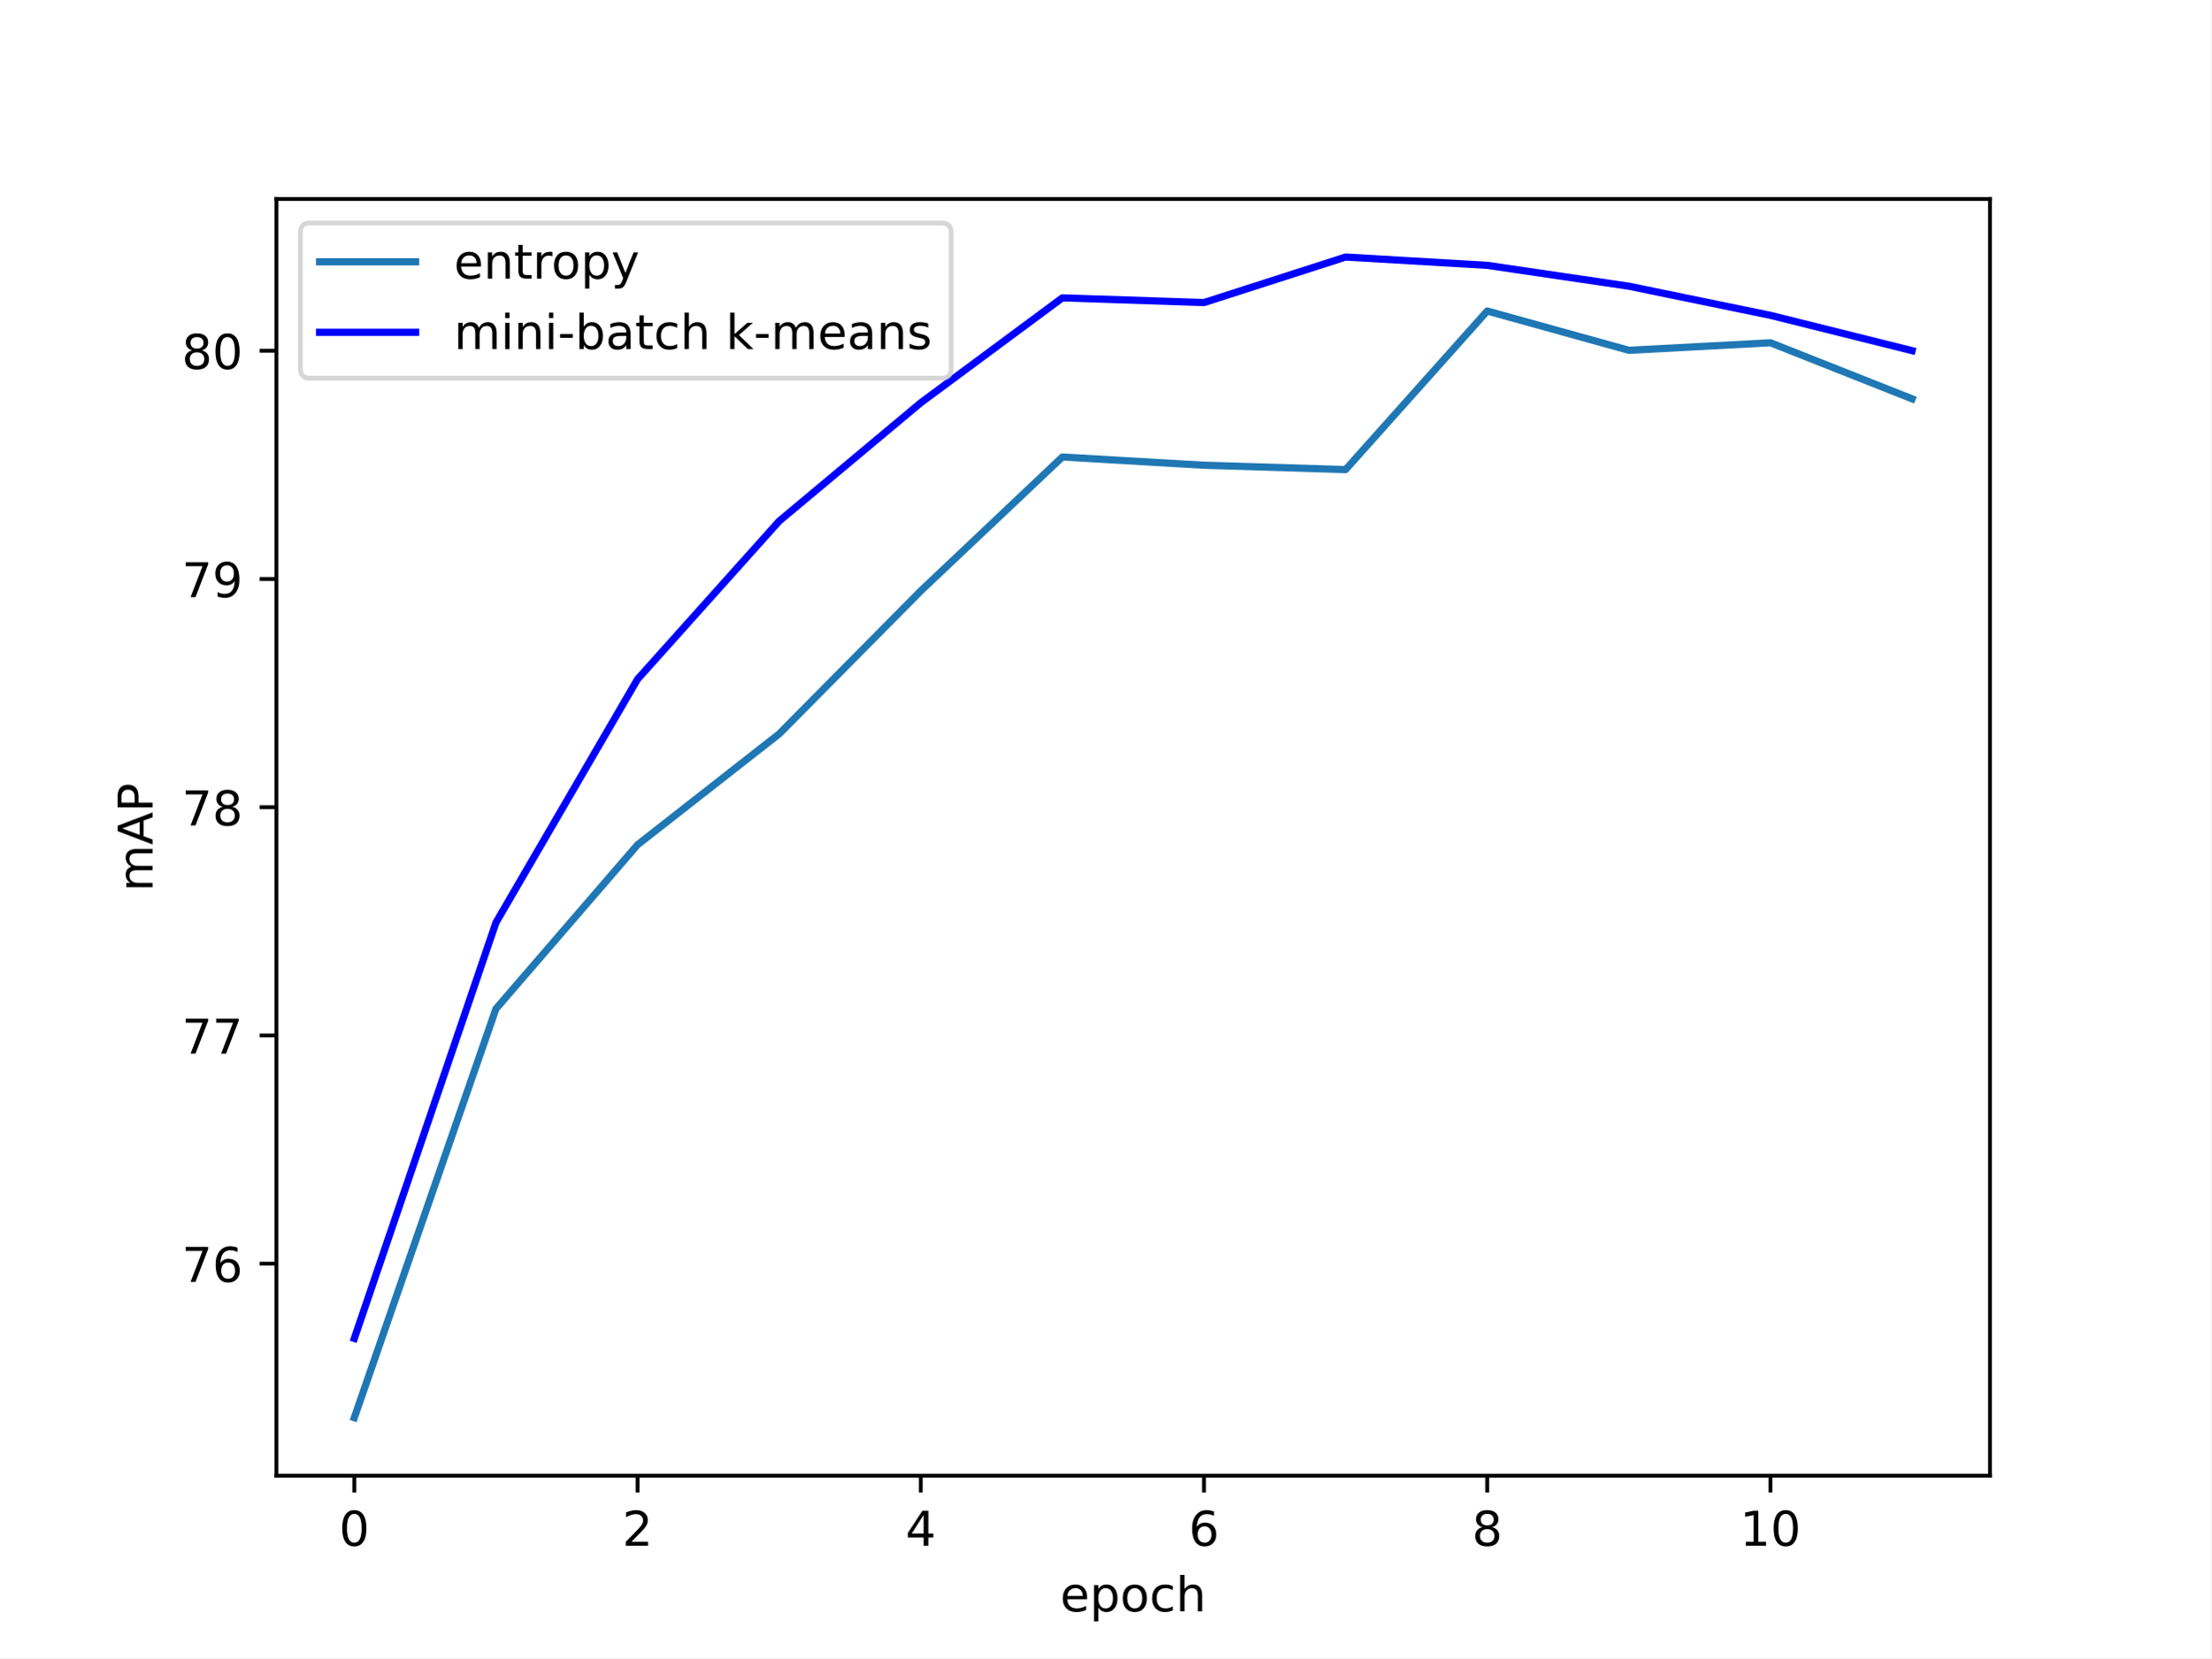
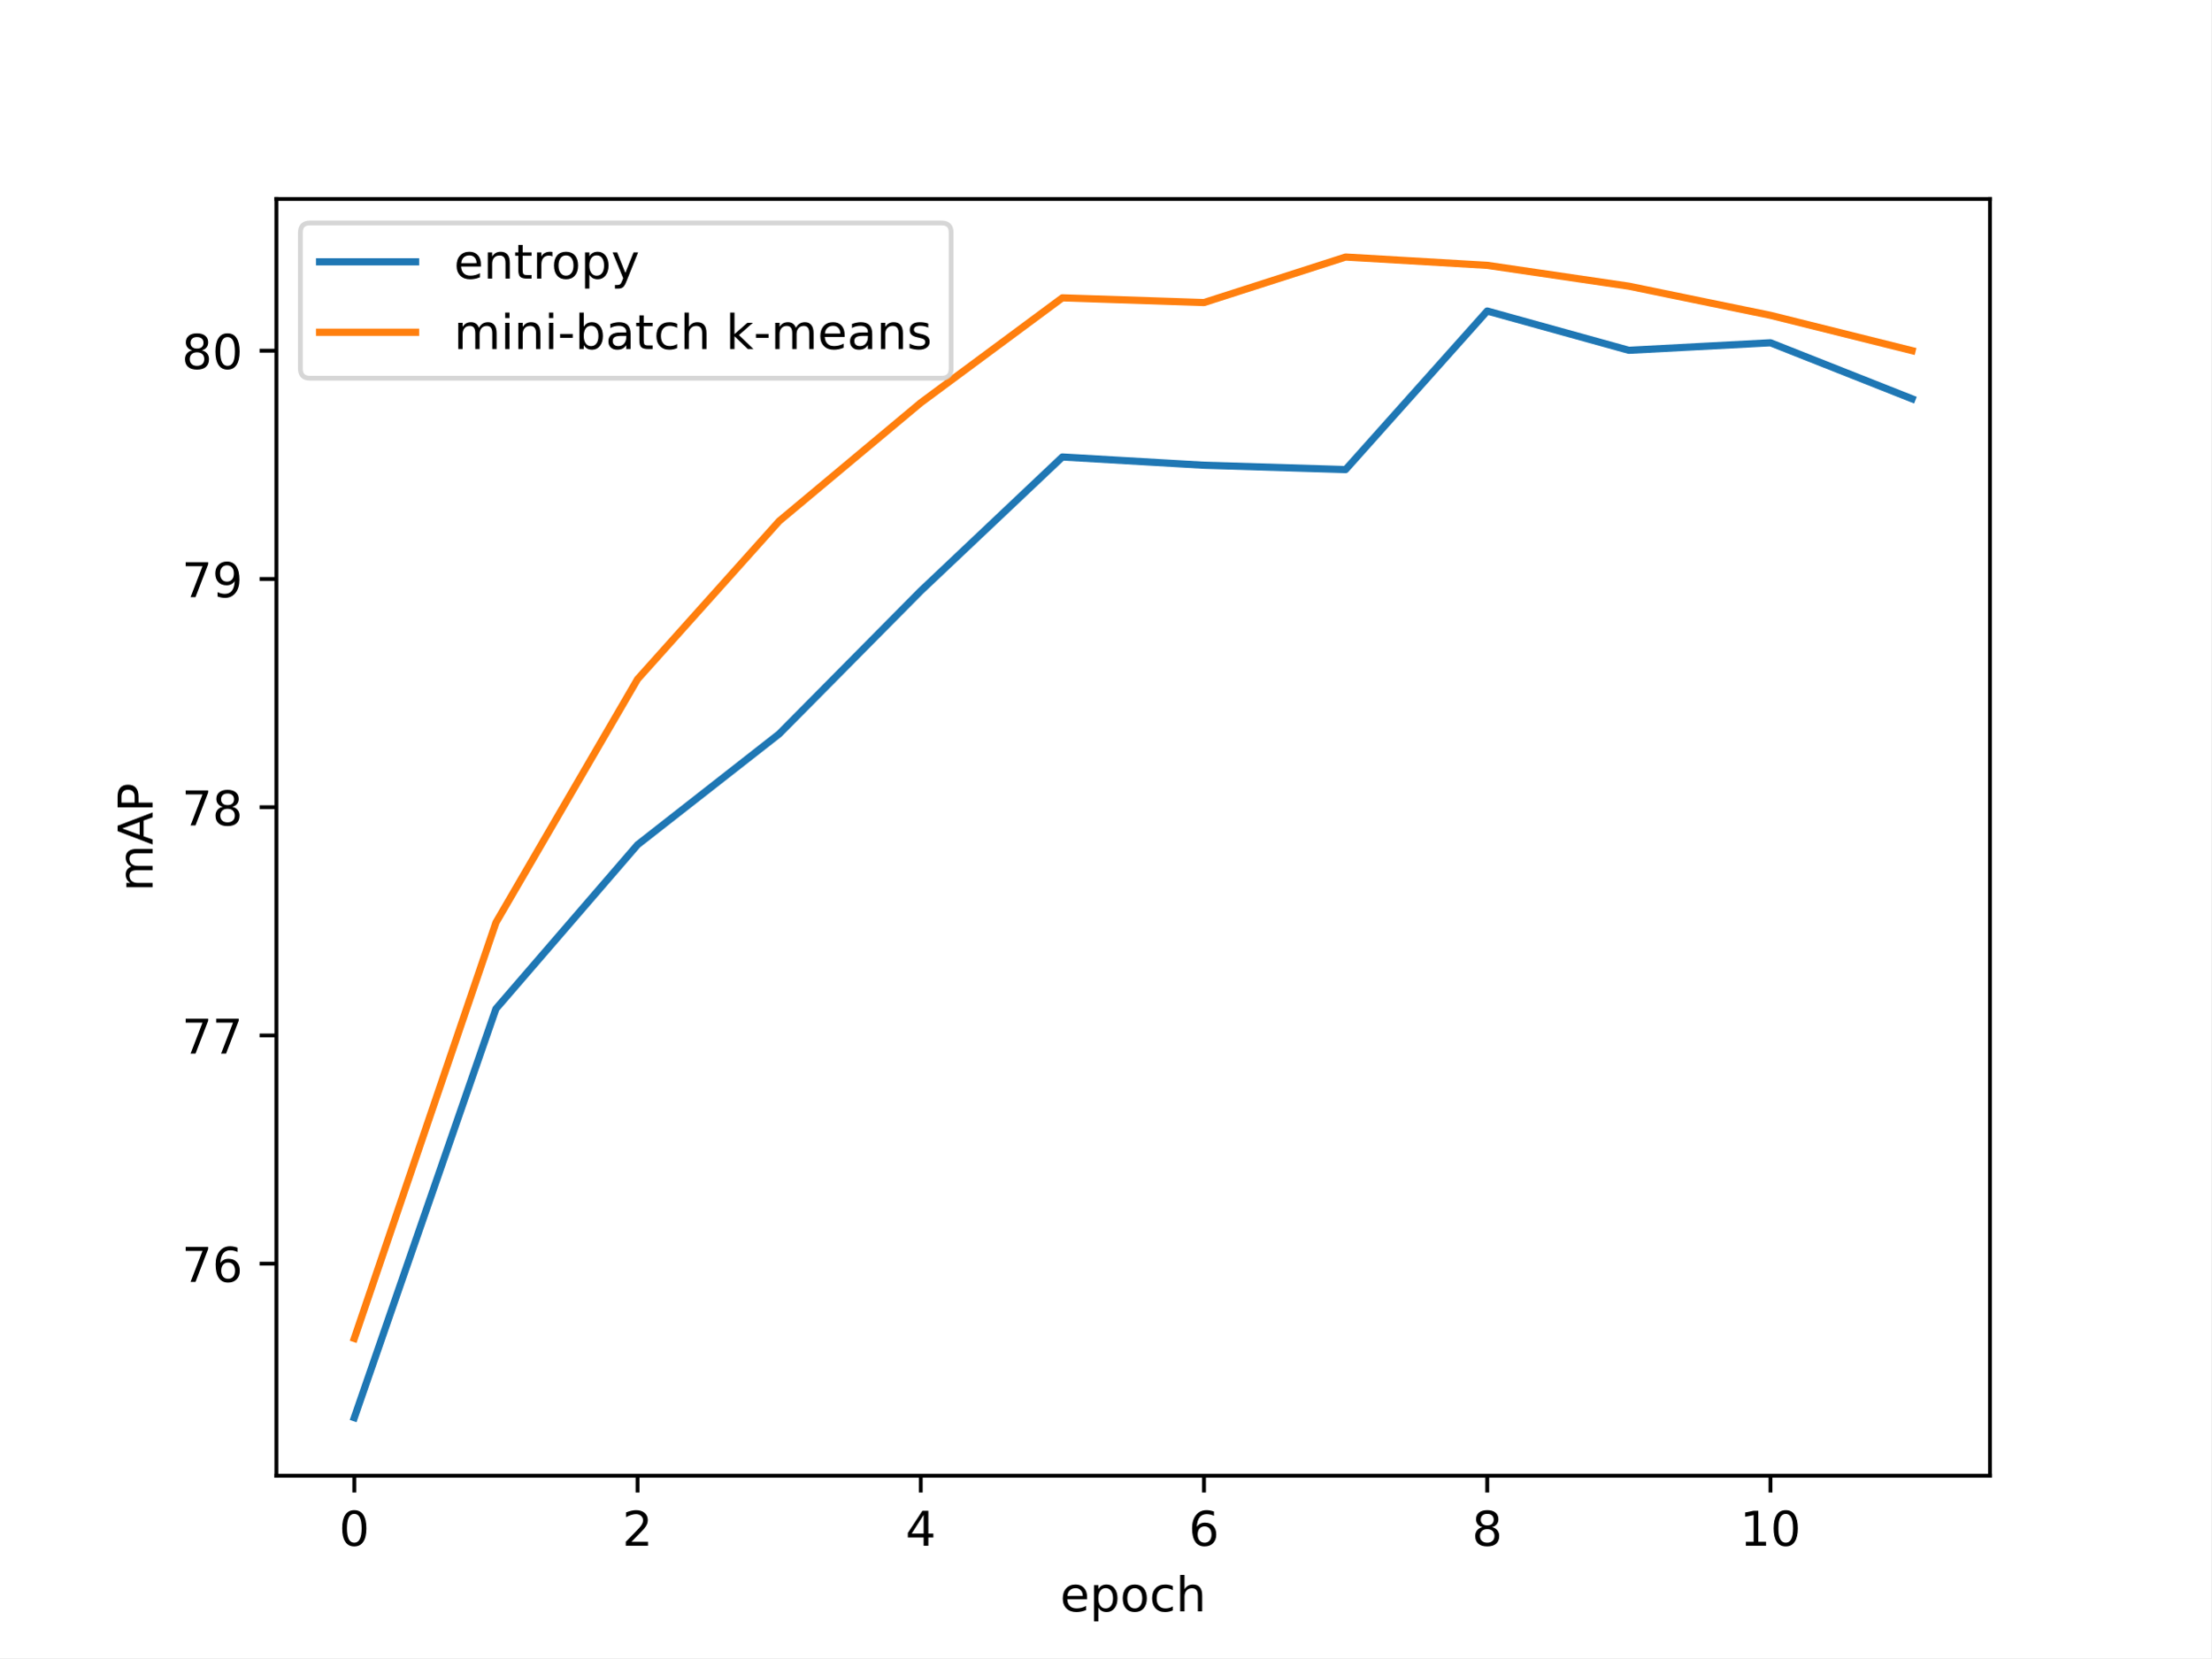
<svg xmlns="http://www.w3.org/2000/svg" xmlns:xlink="http://www.w3.org/1999/xlink" width="460.8pt" height="345.6pt" viewBox="0 0 460.8 345.6" version="1.1">
  <defs>
    <style type="text/css">*{stroke-linejoin: round; stroke-linecap: butt}</style>
  </defs>
  <g id="figure_1">
    <g id="patch_1">
      <path d="M 0 345.6  L 460.8 345.6  L 460.8 0  L 0 0  z " style="fill: #ffffff" />
    </g>
    <g id="axes_1">
      <g id="patch_2">
        <path d="M 57.6 307.584  L 414.72 307.584  L 414.72 41.472  L 57.6 41.472  z " style="fill: #ffffff" />
      </g>
      <g id="matplotlib.axis_1">
        <g id="xtick_1">
          <g id="line2d_1">
            <defs>
-               <path id="m8daa7f2ef3" d="M 0 0  L 0 3.5  " style="stroke: #000000; stroke-width: 0.8" />
-             </defs>
-             <g>
-               <use xlink:href="#m8daa7f2ef3" x="73.833" y="307.584" style="stroke: #000000; stroke-width: 0.8" />
+               <path id="m232cd0f2c1" d="M 0 0  L 0 3.5  " style="stroke: #000000; stroke-width: 0.8" />
+             </defs>
+             <g>
+               <use xlink:href="#m232cd0f2c1" x="73.833" y="307.584" style="stroke: #000000; stroke-width: 0.8" />
            </g>
          </g>
          <g id="text_1">
            <g transform="translate(70.65148 322.1824) scale(0.1 -0.1)">
              <defs>
                <path id="DejaVuSans-30" d="M 2034 4250  Q 1547 4250 1301 3770  Q 1056 3291 1056 2328  Q 1056 1369 1301 889  Q 1547 409 2034 409  Q 2525 409 2770 889  Q 3016 1369 3016 2328  Q 3016 3291 2770 3770  Q 2525 4250 2034 4250  z M 2034 4750  Q 2819 4750 3233 4129  Q 3647 3509 3647 2328  Q 3647 1150 3233 529  Q 2819 -91 2034 -91  Q 1250 -91 836 529  Q 422 1150 422 2328  Q 422 3509 836 4129  Q 1250 4750 2034 4750  z " transform="scale(0.015625)" />
              </defs>
              <use xlink:href="#DejaVuSans-30" />
            </g>
          </g>
        </g>
        <g id="xtick_2">
          <g id="line2d_2">
            <g>
-               <use xlink:href="#m8daa7f2ef3" x="132.861" y="307.584" style="stroke: #000000; stroke-width: 0.8" />
+               <use xlink:href="#m232cd0f2c1" x="132.861" y="307.584" style="stroke: #000000; stroke-width: 0.8" />
            </g>
          </g>
          <g id="text_2">
            <g transform="translate(129.6796 322.1824) scale(0.1 -0.1)">
              <defs>
                <path id="DejaVuSans-32" d="M 1228 531  L 3431 531  L 3431 0  L 469 0  L 469 531  Q 828 903 1448 1529  Q 2069 2156 2228 2338  Q 2531 2678 2651 2914  Q 2772 3150 2772 3378  Q 2772 3750 2511 3984  Q 2250 4219 1831 4219  Q 1534 4219 1204 4116  Q 875 4013 500 3803  L 500 4441  Q 881 4594 1212 4672  Q 1544 4750 1819 4750  Q 2544 4750 2975 4387  Q 3406 4025 3406 3419  Q 3406 3131 3298 2873  Q 3191 2616 2906 2266  Q 2828 2175 2409 1742  Q 1991 1309 1228 531  z " transform="scale(0.015625)" />
              </defs>
              <use xlink:href="#DejaVuSans-32" />
            </g>
          </g>
        </g>
        <g id="xtick_3">
          <g id="line2d_3">
            <g>
-               <use xlink:href="#m8daa7f2ef3" x="191.889" y="307.584" style="stroke: #000000; stroke-width: 0.8" />
+               <use xlink:href="#m232cd0f2c1" x="191.889" y="307.584" style="stroke: #000000; stroke-width: 0.8" />
            </g>
          </g>
          <g id="text_3">
            <g transform="translate(188.7077 322.1824) scale(0.1 -0.1)">
              <defs>
                <path id="DejaVuSans-34" d="M 2419 4116  L 825 1625  L 2419 1625  L 2419 4116  z M 2253 4666  L 3047 4666  L 3047 1625  L 3713 1625  L 3713 1100  L 3047 1100  L 3047 0  L 2419 0  L 2419 1100  L 313 1100  L 313 1709  L 2253 4666  z " transform="scale(0.015625)" />
              </defs>
              <use xlink:href="#DejaVuSans-34" />
            </g>
          </g>
        </g>
        <g id="xtick_4">
          <g id="line2d_4">
            <g>
-               <use xlink:href="#m8daa7f2ef3" x="250.917" y="307.584" style="stroke: #000000; stroke-width: 0.8" />
+               <use xlink:href="#m232cd0f2c1" x="250.917" y="307.584" style="stroke: #000000; stroke-width: 0.8" />
            </g>
          </g>
          <g id="text_4">
            <g transform="translate(247.7358 322.1824) scale(0.1 -0.1)">
              <defs>
                <path id="DejaVuSans-36" d="M 2113 2584  Q 1688 2584 1439 2293  Q 1191 2003 1191 1497  Q 1191 994 1439 701  Q 1688 409 2113 409  Q 2538 409 2786 701  Q 3034 994 3034 1497  Q 3034 2003 2786 2293  Q 2538 2584 2113 2584  z M 3366 4563  L 3366 3988  Q 3128 4100 2886 4159  Q 2644 4219 2406 4219  Q 1781 4219 1451 3797  Q 1122 3375 1075 2522  Q 1259 2794 1537 2939  Q 1816 3084 2150 3084  Q 2853 3084 3261 2657  Q 3669 2231 3669 1497  Q 3669 778 3244 343  Q 2819 -91 2113 -91  Q 1303 -91 875 529  Q 447 1150 447 2328  Q 447 3434 972 4092  Q 1497 4750 2381 4750  Q 2619 4750 2861 4703  Q 3103 4656 3366 4563  z " transform="scale(0.015625)" />
              </defs>
              <use xlink:href="#DejaVuSans-36" />
            </g>
          </g>
        </g>
        <g id="xtick_5">
          <g id="line2d_5">
            <g>
-               <use xlink:href="#m8daa7f2ef3" x="309.945" y="307.584" style="stroke: #000000; stroke-width: 0.8" />
+               <use xlink:href="#m232cd0f2c1" x="309.945" y="307.584" style="stroke: #000000; stroke-width: 0.8" />
            </g>
          </g>
          <g id="text_5">
            <g transform="translate(306.7639 322.1824) scale(0.1 -0.1)">
              <defs>
                <path id="DejaVuSans-38" d="M 2034 2216  Q 1584 2216 1326 1975  Q 1069 1734 1069 1313  Q 1069 891 1326 650  Q 1584 409 2034 409  Q 2484 409 2743 651  Q 3003 894 3003 1313  Q 3003 1734 2745 1975  Q 2488 2216 2034 2216  z M 1403 2484  Q 997 2584 770 2862  Q 544 3141 544 3541  Q 544 4100 942 4425  Q 1341 4750 2034 4750  Q 2731 4750 3128 4425  Q 3525 4100 3525 3541  Q 3525 3141 3298 2862  Q 3072 2584 2669 2484  Q 3125 2378 3379 2068  Q 3634 1759 3634 1313  Q 3634 634 3220 271  Q 2806 -91 2034 -91  Q 1263 -91 848 271  Q 434 634 434 1313  Q 434 1759 690 2068  Q 947 2378 1403 2484  z M 1172 3481  Q 1172 3119 1398 2916  Q 1625 2713 2034 2713  Q 2441 2713 2670 2916  Q 2900 3119 2900 3481  Q 2900 3844 2670 4047  Q 2441 4250 2034 4250  Q 1625 4250 1398 4047  Q 1172 3844 1172 3481  z " transform="scale(0.015625)" />
              </defs>
              <use xlink:href="#DejaVuSans-38" />
            </g>
          </g>
        </g>
        <g id="xtick_6">
          <g id="line2d_6">
            <g>
-               <use xlink:href="#m8daa7f2ef3" x="368.973" y="307.584" style="stroke: #000000; stroke-width: 0.8" />
+               <use xlink:href="#m232cd0f2c1" x="368.973" y="307.584" style="stroke: #000000; stroke-width: 0.8" />
            </g>
          </g>
          <g id="text_6">
            <g transform="translate(362.6107 322.1824) scale(0.1 -0.1)">
              <defs>
                <path id="DejaVuSans-31" d="M 794 531  L 1825 531  L 1825 4091  L 703 3866  L 703 4441  L 1819 4666  L 2450 4666  L 2450 531  L 3481 531  L 3481 0  L 794 0  L 794 531  z " transform="scale(0.015625)" />
              </defs>
              <use xlink:href="#DejaVuSans-31" />
              <use xlink:href="#DejaVuSans-30" x="63.623" />
            </g>
          </g>
        </g>
        <g id="text_7">
          <g transform="translate(220.9319 335.8606) scale(0.1 -0.1)">
            <defs>
              <path id="DejaVuSans-65" d="M 3597 1894  L 3597 1613  L 953 1613  Q 991 1019 1311 708  Q 1631 397 2203 397  Q 2534 397 2845 478  Q 3156 559 3463 722  L 3463 178  Q 3153 47 2828 -22  Q 2503 -91 2169 -91  Q 1331 -91 842 396  Q 353 884 353 1716  Q 353 2575 817 3079  Q 1281 3584 2069 3584  Q 2775 3584 3186 3129  Q 3597 2675 3597 1894  z M 3022 2063  Q 3016 2534 2758 2815  Q 2500 3097 2075 3097  Q 1594 3097 1305 2825  Q 1016 2553 972 2059  L 3022 2063  z " transform="scale(0.015625)" />
              <path id="DejaVuSans-70" d="M 1159 525  L 1159 -1331  L 581 -1331  L 581 3500  L 1159 3500  L 1159 2969  Q 1341 3281 1617 3432  Q 1894 3584 2278 3584  Q 2916 3584 3314 3078  Q 3713 2572 3713 1747  Q 3713 922 3314 415  Q 2916 -91 2278 -91  Q 1894 -91 1617 61  Q 1341 213 1159 525  z M 3116 1747  Q 3116 2381 2855 2742  Q 2594 3103 2138 3103  Q 1681 3103 1420 2742  Q 1159 2381 1159 1747  Q 1159 1113 1420 752  Q 1681 391 2138 391  Q 2594 391 2855 752  Q 3116 1113 3116 1747  z " transform="scale(0.015625)" />
              <path id="DejaVuSans-6f" d="M 1959 3097  Q 1497 3097 1228 2736  Q 959 2375 959 1747  Q 959 1119 1226 758  Q 1494 397 1959 397  Q 2419 397 2687 759  Q 2956 1122 2956 1747  Q 2956 2369 2687 2733  Q 2419 3097 1959 3097  z M 1959 3584  Q 2709 3584 3137 3096  Q 3566 2609 3566 1747  Q 3566 888 3137 398  Q 2709 -91 1959 -91  Q 1206 -91 779 398  Q 353 888 353 1747  Q 353 2609 779 3096  Q 1206 3584 1959 3584  z " transform="scale(0.015625)" />
              <path id="DejaVuSans-63" d="M 3122 3366  L 3122 2828  Q 2878 2963 2633 3030  Q 2388 3097 2138 3097  Q 1578 3097 1268 2742  Q 959 2388 959 1747  Q 959 1106 1268 751  Q 1578 397 2138 397  Q 2388 397 2633 464  Q 2878 531 3122 666  L 3122 134  Q 2881 22 2623 -34  Q 2366 -91 2075 -91  Q 1284 -91 818 406  Q 353 903 353 1747  Q 353 2603 823 3093  Q 1294 3584 2113 3584  Q 2378 3584 2631 3529  Q 2884 3475 3122 3366  z " transform="scale(0.015625)" />
              <path id="DejaVuSans-68" d="M 3513 2113  L 3513 0  L 2938 0  L 2938 2094  Q 2938 2591 2744 2837  Q 2550 3084 2163 3084  Q 1697 3084 1428 2787  Q 1159 2491 1159 1978  L 1159 0  L 581 0  L 581 4863  L 1159 4863  L 1159 2956  Q 1366 3272 1645 3428  Q 1925 3584 2291 3584  Q 2894 3584 3203 3211  Q 3513 2838 3513 2113  z " transform="scale(0.015625)" />
            </defs>
            <use xlink:href="#DejaVuSans-65" />
            <use xlink:href="#DejaVuSans-70" x="61.523" />
            <use xlink:href="#DejaVuSans-6f" x="125" />
            <use xlink:href="#DejaVuSans-63" x="186.182" />
            <use xlink:href="#DejaVuSans-68" x="241.162" />
          </g>
        </g>
      </g>
      <g id="matplotlib.axis_2">
        <g id="ytick_1">
          <g id="line2d_7">
            <defs>
-               <path id="md6d95146f3" d="M 0 0  L -3.5 0  " style="stroke: #000000; stroke-width: 0.8" />
-             </defs>
-             <g>
-               <use xlink:href="#md6d95146f3" x="57.6" y="263.391" style="stroke: #000000; stroke-width: 0.8" />
+               <path id="mc861a5a8a0" d="M 0 0  L -3.5 0  " style="stroke: #000000; stroke-width: 0.8" />
+             </defs>
+             <g>
+               <use xlink:href="#mc861a5a8a0" x="57.6" y="263.391" style="stroke: #000000; stroke-width: 0.8" />
            </g>
          </g>
          <g id="text_8">
            <g transform="translate(37.875 267.1899) scale(0.1 -0.1)">
              <defs>
                <path id="DejaVuSans-37" d="M 525 4666  L 3525 4666  L 3525 4397  L 1831 0  L 1172 0  L 2766 4134  L 525 4134  L 525 4666  z " transform="scale(0.015625)" />
              </defs>
              <use xlink:href="#DejaVuSans-37" />
              <use xlink:href="#DejaVuSans-36" x="63.623" />
            </g>
          </g>
        </g>
        <g id="ytick_2">
          <g id="line2d_8">
            <g>
-               <use xlink:href="#md6d95146f3" x="57.6" y="215.817" style="stroke: #000000; stroke-width: 0.8" />
+               <use xlink:href="#mc861a5a8a0" x="57.6" y="215.817" style="stroke: #000000; stroke-width: 0.8" />
            </g>
          </g>
          <g id="text_9">
            <g transform="translate(37.875 219.6158) scale(0.1 -0.1)">
              <use xlink:href="#DejaVuSans-37" />
              <use xlink:href="#DejaVuSans-37" x="63.623" />
            </g>
          </g>
        </g>
        <g id="ytick_3">
          <g id="line2d_9">
            <g>
-               <use xlink:href="#md6d95146f3" x="57.6" y="168.243" style="stroke: #000000; stroke-width: 0.8" />
+               <use xlink:href="#mc861a5a8a0" x="57.6" y="168.243" style="stroke: #000000; stroke-width: 0.8" />
            </g>
          </g>
          <g id="text_10">
            <g transform="translate(37.875 172.0418) scale(0.1 -0.1)">
              <use xlink:href="#DejaVuSans-37" />
              <use xlink:href="#DejaVuSans-38" x="63.623" />
            </g>
          </g>
        </g>
        <g id="ytick_4">
          <g id="line2d_10">
            <g>
-               <use xlink:href="#md6d95146f3" x="57.6" y="120.669" style="stroke: #000000; stroke-width: 0.8" />
+               <use xlink:href="#mc861a5a8a0" x="57.6" y="120.669" style="stroke: #000000; stroke-width: 0.8" />
            </g>
          </g>
          <g id="text_11">
            <g transform="translate(37.875 124.4678) scale(0.1 -0.1)">
              <defs>
                <path id="DejaVuSans-39" d="M 703 97  L 703 672  Q 941 559 1184 500  Q 1428 441 1663 441  Q 2288 441 2617 861  Q 2947 1281 2994 2138  Q 2813 1869 2534 1725  Q 2256 1581 1919 1581  Q 1219 1581 811 2004  Q 403 2428 403 3163  Q 403 3881 828 4315  Q 1253 4750 1959 4750  Q 2769 4750 3195 4129  Q 3622 3509 3622 2328  Q 3622 1225 3098 567  Q 2575 -91 1691 -91  Q 1453 -91 1209 -44  Q 966 3 703 97  z M 1959 2075  Q 2384 2075 2632 2365  Q 2881 2656 2881 3163  Q 2881 3666 2632 3958  Q 2384 4250 1959 4250  Q 1534 4250 1286 3958  Q 1038 3666 1038 3163  Q 1038 2656 1286 2365  Q 1534 2075 1959 2075  z " transform="scale(0.015625)" />
              </defs>
              <use xlink:href="#DejaVuSans-37" />
              <use xlink:href="#DejaVuSans-39" x="63.623" />
            </g>
          </g>
        </g>
        <g id="ytick_5">
          <g id="line2d_11">
            <g>
-               <use xlink:href="#md6d95146f3" x="57.6" y="73.095" style="stroke: #000000; stroke-width: 0.8" />
+               <use xlink:href="#mc861a5a8a0" x="57.6" y="73.095" style="stroke: #000000; stroke-width: 0.8" />
            </g>
          </g>
          <g id="text_12">
            <g transform="translate(37.875 76.89379) scale(0.1 -0.1)">
              <use xlink:href="#DejaVuSans-38" />
              <use xlink:href="#DejaVuSans-30" x="63.623" />
            </g>
          </g>
        </g>
        <g id="text_13">
          <g transform="translate(31.79531 185.8335) rotate(-90) scale(0.1 -0.1)">
            <defs>
              <path id="DejaVuSans-6d" d="M 3328 2828  Q 3544 3216 3844 3400  Q 4144 3584 4550 3584  Q 5097 3584 5394 3201  Q 5691 2819 5691 2113  L 5691 0  L 5113 0  L 5113 2094  Q 5113 2597 4934 2840  Q 4756 3084 4391 3084  Q 3944 3084 3684 2787  Q 3425 2491 3425 1978  L 3425 0  L 2847 0  L 2847 2094  Q 2847 2600 2669 2842  Q 2491 3084 2119 3084  Q 1678 3084 1418 2786  Q 1159 2488 1159 1978  L 1159 0  L 581 0  L 581 3500  L 1159 3500  L 1159 2956  Q 1356 3278 1631 3431  Q 1906 3584 2284 3584  Q 2666 3584 2933 3390  Q 3200 3197 3328 2828  z " transform="scale(0.015625)" />
              <path id="DejaVuSans-41" d="M 2188 4044  L 1331 1722  L 3047 1722  L 2188 4044  z M 1831 4666  L 2547 4666  L 4325 0  L 3669 0  L 3244 1197  L 1141 1197  L 716 0  L 50 0  L 1831 4666  z " transform="scale(0.015625)" />
              <path id="DejaVuSans-50" d="M 1259 4147  L 1259 2394  L 2053 2394  Q 2494 2394 2734 2622  Q 2975 2850 2975 3272  Q 2975 3691 2734 3919  Q 2494 4147 2053 4147  L 1259 4147  z M 628 4666  L 2053 4666  Q 2838 4666 3239 4311  Q 3641 3956 3641 3272  Q 3641 2581 3239 2228  Q 2838 1875 2053 1875  L 1259 1875  L 1259 0  L 628 0  L 628 4666  z " transform="scale(0.015625)" />
            </defs>
            <use xlink:href="#DejaVuSans-6d" />
            <use xlink:href="#DejaVuSans-41" x="97.412" />
            <use xlink:href="#DejaVuSans-50" x="165.82" />
          </g>
        </g>
      </g>
      <g id="line2d_12">
-         <path d="M 73.833 295.488  L 103.347 210.273  L 132.861 176.077  L 162.375 152.971  L 191.889 123.161  L 221.403 95.247  L 250.917 96.967  L 280.431 97.871  L 309.945 64.822  L 339.459 73.011  L 368.973 71.442  L 398.487 83.126  " clip-path="url(#p510c6aca0e)" style="fill: none; stroke: #1f77b4; stroke-width: 1.5; stroke-linecap: square" />
+         <path d="M 73.833 295.488  L 103.347 210.273  L 132.861 176.077  L 162.375 152.971  L 191.889 123.161  L 221.403 95.247  L 250.917 96.967  L 280.431 97.871  L 309.945 64.822  L 339.459 73.011  L 368.973 71.442  L 398.487 83.126  " clip-path="url(#p71f9236ad7)" style="fill: none; stroke: #1f77b4; stroke-width: 1.5; stroke-linecap: square" />
      </g>
      <g id="line2d_13">
-         <path d="M 73.833 278.971  L 103.347 192.299  L 132.861 141.566  L 162.375 108.611  L 191.889 83.942  L 221.403 62.075  L 250.917 63.058  L 280.431 53.568  L 309.945 55.299  L 339.459 59.646  L 368.973 65.72  L 398.487 73.082  " clip-path="url(#p510c6aca0e)" style="fill: none; stroke: #0000ff; stroke-width: 1.5; stroke-linecap: square" />
+         <path d="M 73.833 278.971  L 103.347 192.299  L 132.861 141.566  L 162.375 108.611  L 191.889 83.942  L 221.403 62.075  L 250.917 63.058  L 280.431 53.568  L 309.945 55.299  L 339.459 59.646  L 368.973 65.72  L 398.487 73.082  " clip-path="url(#p71f9236ad7)" style="fill: none; stroke: #ff7f0e; stroke-width: 1.5; stroke-linecap: square" />
      </g>
      <g id="patch_3">
        <path d="M 57.6 307.584  L 57.6 41.472  " style="fill: none; stroke: #000000; stroke-width: 0.8; stroke-linejoin: miter; stroke-linecap: square" />
      </g>
      <g id="patch_4">
        <path d="M 414.72 307.584  L 414.72 41.472  " style="fill: none; stroke: #000000; stroke-width: 0.8; stroke-linejoin: miter; stroke-linecap: square" />
      </g>
      <g id="patch_5">
        <path d="M 57.6 307.584  L 414.72 307.584  " style="fill: none; stroke: #000000; stroke-width: 0.8; stroke-linejoin: miter; stroke-linecap: square" />
      </g>
      <g id="patch_6">
        <path d="M 57.6 41.472  L 414.72 41.472  " style="fill: none; stroke: #000000; stroke-width: 0.8; stroke-linejoin: miter; stroke-linecap: square" />
      </g>
      <g id="legend_1">
        <g id="patch_7">
          <path d="M 64.6 78.828  L 196.22 78.828  Q 198.22 78.828 198.22 76.828  L 198.22 48.472  Q 198.22 46.472 196.22 46.472  L 64.6 46.472  Q 62.6 46.472 62.6 48.472  L 62.6 76.828  Q 62.6 78.828 64.6 78.828  z " style="fill: #ffffff; opacity: 0.8; stroke: #cccccc; stroke-linejoin: miter" />
        </g>
        <g id="line2d_14">
          <path d="M 66.6 54.57  L 76.6 54.57  L 86.6 54.57  " style="fill: none; stroke: #1f77b4; stroke-width: 1.5; stroke-linecap: square" />
        </g>
        <g id="text_14">
          <g transform="translate(94.6 58.07044) scale(0.1 -0.1)">
            <defs>
              <path id="DejaVuSans-6e" d="M 3513 2113  L 3513 0  L 2938 0  L 2938 2094  Q 2938 2591 2744 2837  Q 2550 3084 2163 3084  Q 1697 3084 1428 2787  Q 1159 2491 1159 1978  L 1159 0  L 581 0  L 581 3500  L 1159 3500  L 1159 2956  Q 1366 3272 1645 3428  Q 1925 3584 2291 3584  Q 2894 3584 3203 3211  Q 3513 2838 3513 2113  z " transform="scale(0.015625)" />
              <path id="DejaVuSans-74" d="M 1172 4494  L 1172 3500  L 2356 3500  L 2356 3053  L 1172 3053  L 1172 1153  Q 1172 725 1289 603  Q 1406 481 1766 481  L 2356 481  L 2356 0  L 1766 0  Q 1100 0 847 248  Q 594 497 594 1153  L 594 3053  L 172 3053  L 172 3500  L 594 3500  L 594 4494  L 1172 4494  z " transform="scale(0.015625)" />
              <path id="DejaVuSans-72" d="M 2631 2963  Q 2534 3019 2420 3045  Q 2306 3072 2169 3072  Q 1681 3072 1420 2755  Q 1159 2438 1159 1844  L 1159 0  L 581 0  L 581 3500  L 1159 3500  L 1159 2956  Q 1341 3275 1631 3429  Q 1922 3584 2338 3584  Q 2397 3584 2469 3576  Q 2541 3569 2628 3553  L 2631 2963  z " transform="scale(0.015625)" />
              <path id="DejaVuSans-79" d="M 2059 -325  Q 1816 -950 1584 -1140  Q 1353 -1331 966 -1331  L 506 -1331  L 506 -850  L 844 -850  Q 1081 -850 1212 -737  Q 1344 -625 1503 -206  L 1606 56  L 191 3500  L 800 3500  L 1894 763  L 2988 3500  L 3597 3500  L 2059 -325  z " transform="scale(0.015625)" />
            </defs>
            <use xlink:href="#DejaVuSans-65" />
            <use xlink:href="#DejaVuSans-6e" x="61.523" />
            <use xlink:href="#DejaVuSans-74" x="124.902" />
            <use xlink:href="#DejaVuSans-72" x="164.111" />
            <use xlink:href="#DejaVuSans-6f" x="202.975" />
            <use xlink:href="#DejaVuSans-70" x="264.156" />
            <use xlink:href="#DejaVuSans-79" x="327.633" />
          </g>
        </g>
        <g id="line2d_15">
-           <path d="M 66.6 69.249  L 76.6 69.249  L 86.6 69.249  " style="fill: none; stroke: #0000ff; stroke-width: 1.5; stroke-linecap: square" />
+           <path d="M 66.6 69.249  L 76.6 69.249  L 86.6 69.249  " style="fill: none; stroke: #ff7f0e; stroke-width: 1.5; stroke-linecap: square" />
        </g>
        <g id="text_15">
          <g transform="translate(94.6 72.74856) scale(0.1 -0.1)">
            <defs>
              <path id="DejaVuSans-69" d="M 603 3500  L 1178 3500  L 1178 0  L 603 0  L 603 3500  z M 603 4863  L 1178 4863  L 1178 4134  L 603 4134  L 603 4863  z " transform="scale(0.015625)" />
              <path id="DejaVuSans-2d" d="M 313 2009  L 1997 2009  L 1997 1497  L 313 1497  L 313 2009  z " transform="scale(0.015625)" />
              <path id="DejaVuSans-62" d="M 3116 1747  Q 3116 2381 2855 2742  Q 2594 3103 2138 3103  Q 1681 3103 1420 2742  Q 1159 2381 1159 1747  Q 1159 1113 1420 752  Q 1681 391 2138 391  Q 2594 391 2855 752  Q 3116 1113 3116 1747  z M 1159 2969  Q 1341 3281 1617 3432  Q 1894 3584 2278 3584  Q 2916 3584 3314 3078  Q 3713 2572 3713 1747  Q 3713 922 3314 415  Q 2916 -91 2278 -91  Q 1894 -91 1617 61  Q 1341 213 1159 525  L 1159 0  L 581 0  L 581 4863  L 1159 4863  L 1159 2969  z " transform="scale(0.015625)" />
              <path id="DejaVuSans-61" d="M 2194 1759  Q 1497 1759 1228 1600  Q 959 1441 959 1056  Q 959 750 1161 570  Q 1363 391 1709 391  Q 2188 391 2477 730  Q 2766 1069 2766 1631  L 2766 1759  L 2194 1759  z M 3341 1997  L 3341 0  L 2766 0  L 2766 531  Q 2569 213 2275 61  Q 1981 -91 1556 -91  Q 1019 -91 701 211  Q 384 513 384 1019  Q 384 1609 779 1909  Q 1175 2209 1959 2209  L 2766 2209  L 2766 2266  Q 2766 2663 2505 2880  Q 2244 3097 1772 3097  Q 1472 3097 1187 3025  Q 903 2953 641 2809  L 641 3341  Q 956 3463 1253 3523  Q 1550 3584 1831 3584  Q 2591 3584 2966 3190  Q 3341 2797 3341 1997  z " transform="scale(0.015625)" />
              <path id="DejaVuSans-20" transform="scale(0.015625)" />
              <path id="DejaVuSans-6b" d="M 581 4863  L 1159 4863  L 1159 1991  L 2875 3500  L 3609 3500  L 1753 1863  L 3688 0  L 2938 0  L 1159 1709  L 1159 0  L 581 0  L 581 4863  z " transform="scale(0.015625)" />
              <path id="DejaVuSans-73" d="M 2834 3397  L 2834 2853  Q 2591 2978 2328 3040  Q 2066 3103 1784 3103  Q 1356 3103 1142 2972  Q 928 2841 928 2578  Q 928 2378 1081 2264  Q 1234 2150 1697 2047  L 1894 2003  Q 2506 1872 2764 1633  Q 3022 1394 3022 966  Q 3022 478 2636 193  Q 2250 -91 1575 -91  Q 1294 -91 989 -36  Q 684 19 347 128  L 347 722  Q 666 556 975 473  Q 1284 391 1588 391  Q 1994 391 2212 530  Q 2431 669 2431 922  Q 2431 1156 2273 1281  Q 2116 1406 1581 1522  L 1381 1569  Q 847 1681 609 1914  Q 372 2147 372 2553  Q 372 3047 722 3315  Q 1072 3584 1716 3584  Q 2034 3584 2315 3537  Q 2597 3491 2834 3397  z " transform="scale(0.015625)" />
            </defs>
            <use xlink:href="#DejaVuSans-6d" />
            <use xlink:href="#DejaVuSans-69" x="97.412" />
            <use xlink:href="#DejaVuSans-6e" x="125.195" />
            <use xlink:href="#DejaVuSans-69" x="188.574" />
            <use xlink:href="#DejaVuSans-2d" x="216.357" />
            <use xlink:href="#DejaVuSans-62" x="252.441" />
            <use xlink:href="#DejaVuSans-61" x="315.918" />
            <use xlink:href="#DejaVuSans-74" x="377.197" />
            <use xlink:href="#DejaVuSans-63" x="416.406" />
            <use xlink:href="#DejaVuSans-68" x="471.387" />
            <use xlink:href="#DejaVuSans-20" x="534.766" />
            <use xlink:href="#DejaVuSans-6b" x="566.553" />
            <use xlink:href="#DejaVuSans-2d" x="624.463" />
            <use xlink:href="#DejaVuSans-6d" x="660.547" />
            <use xlink:href="#DejaVuSans-65" x="757.959" />
            <use xlink:href="#DejaVuSans-61" x="819.482" />
            <use xlink:href="#DejaVuSans-6e" x="880.762" />
            <use xlink:href="#DejaVuSans-73" x="944.141" />
          </g>
        </g>
      </g>
    </g>
  </g>
  <defs>
-     <clipPath id="p510c6aca0e">
+     <clipPath id="p71f9236ad7">
      <rect x="57.6" y="41.472" width="357.12" height="266.112" />
    </clipPath>
  </defs>
</svg>
